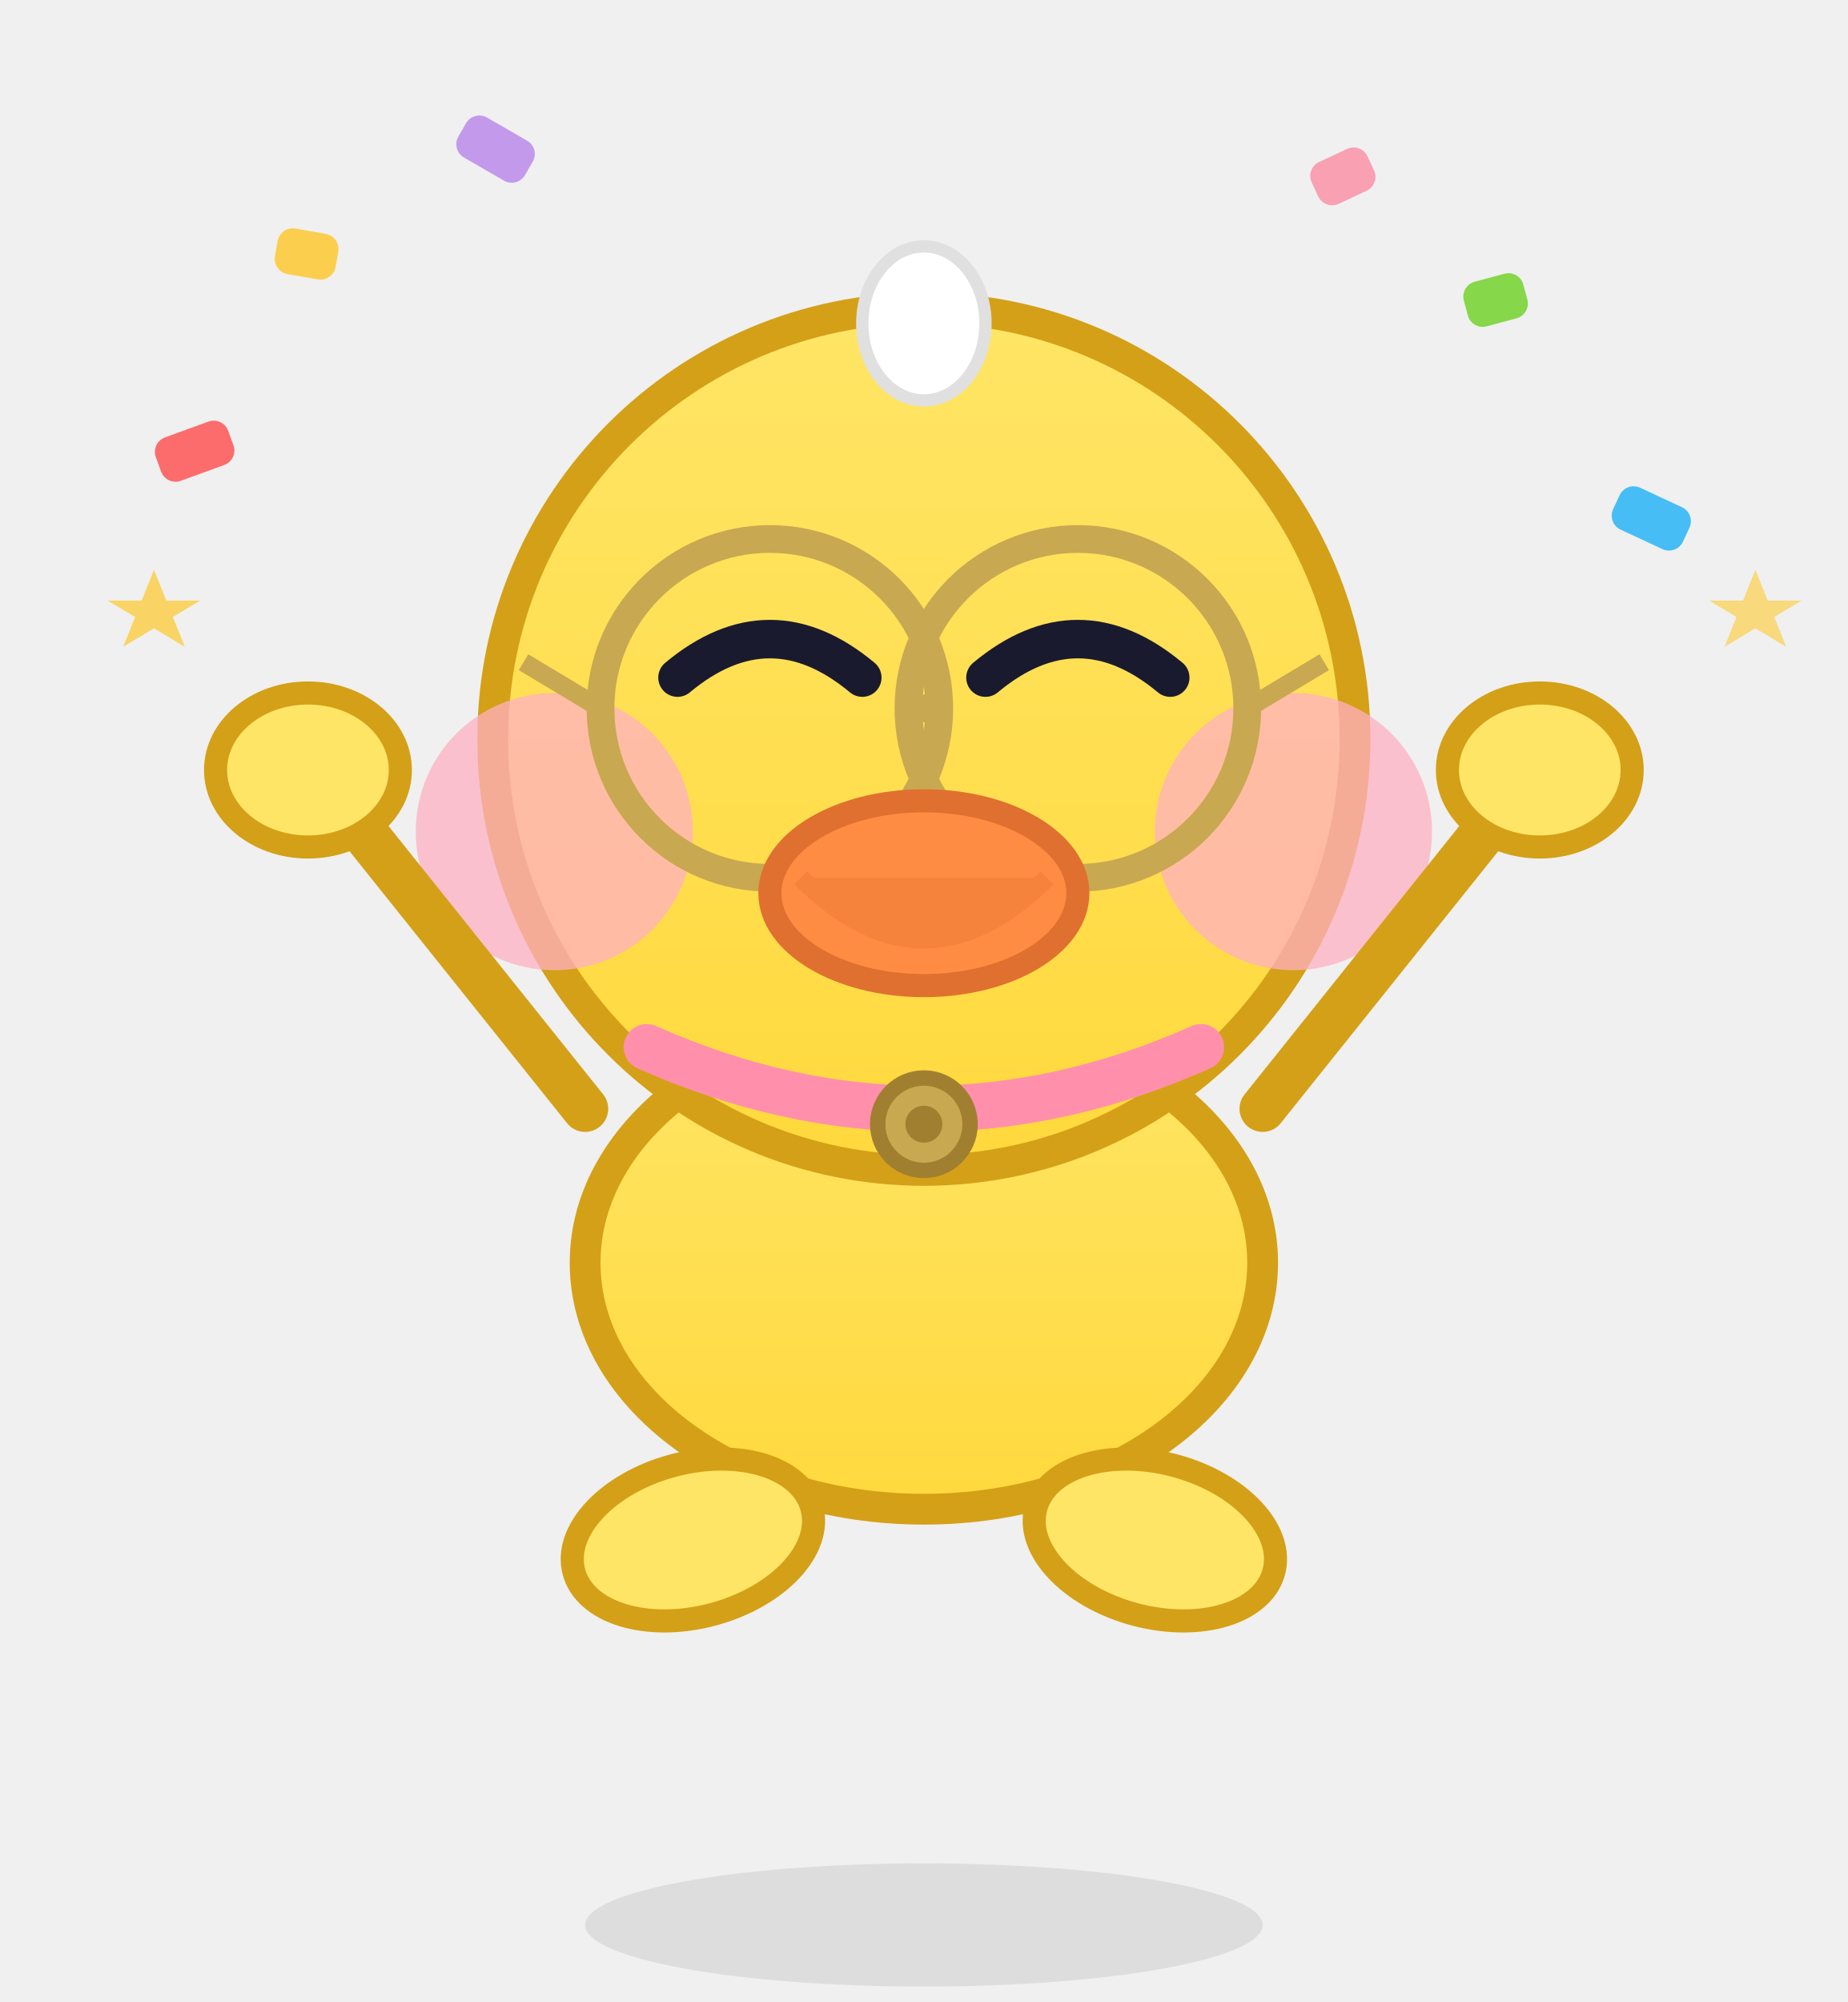
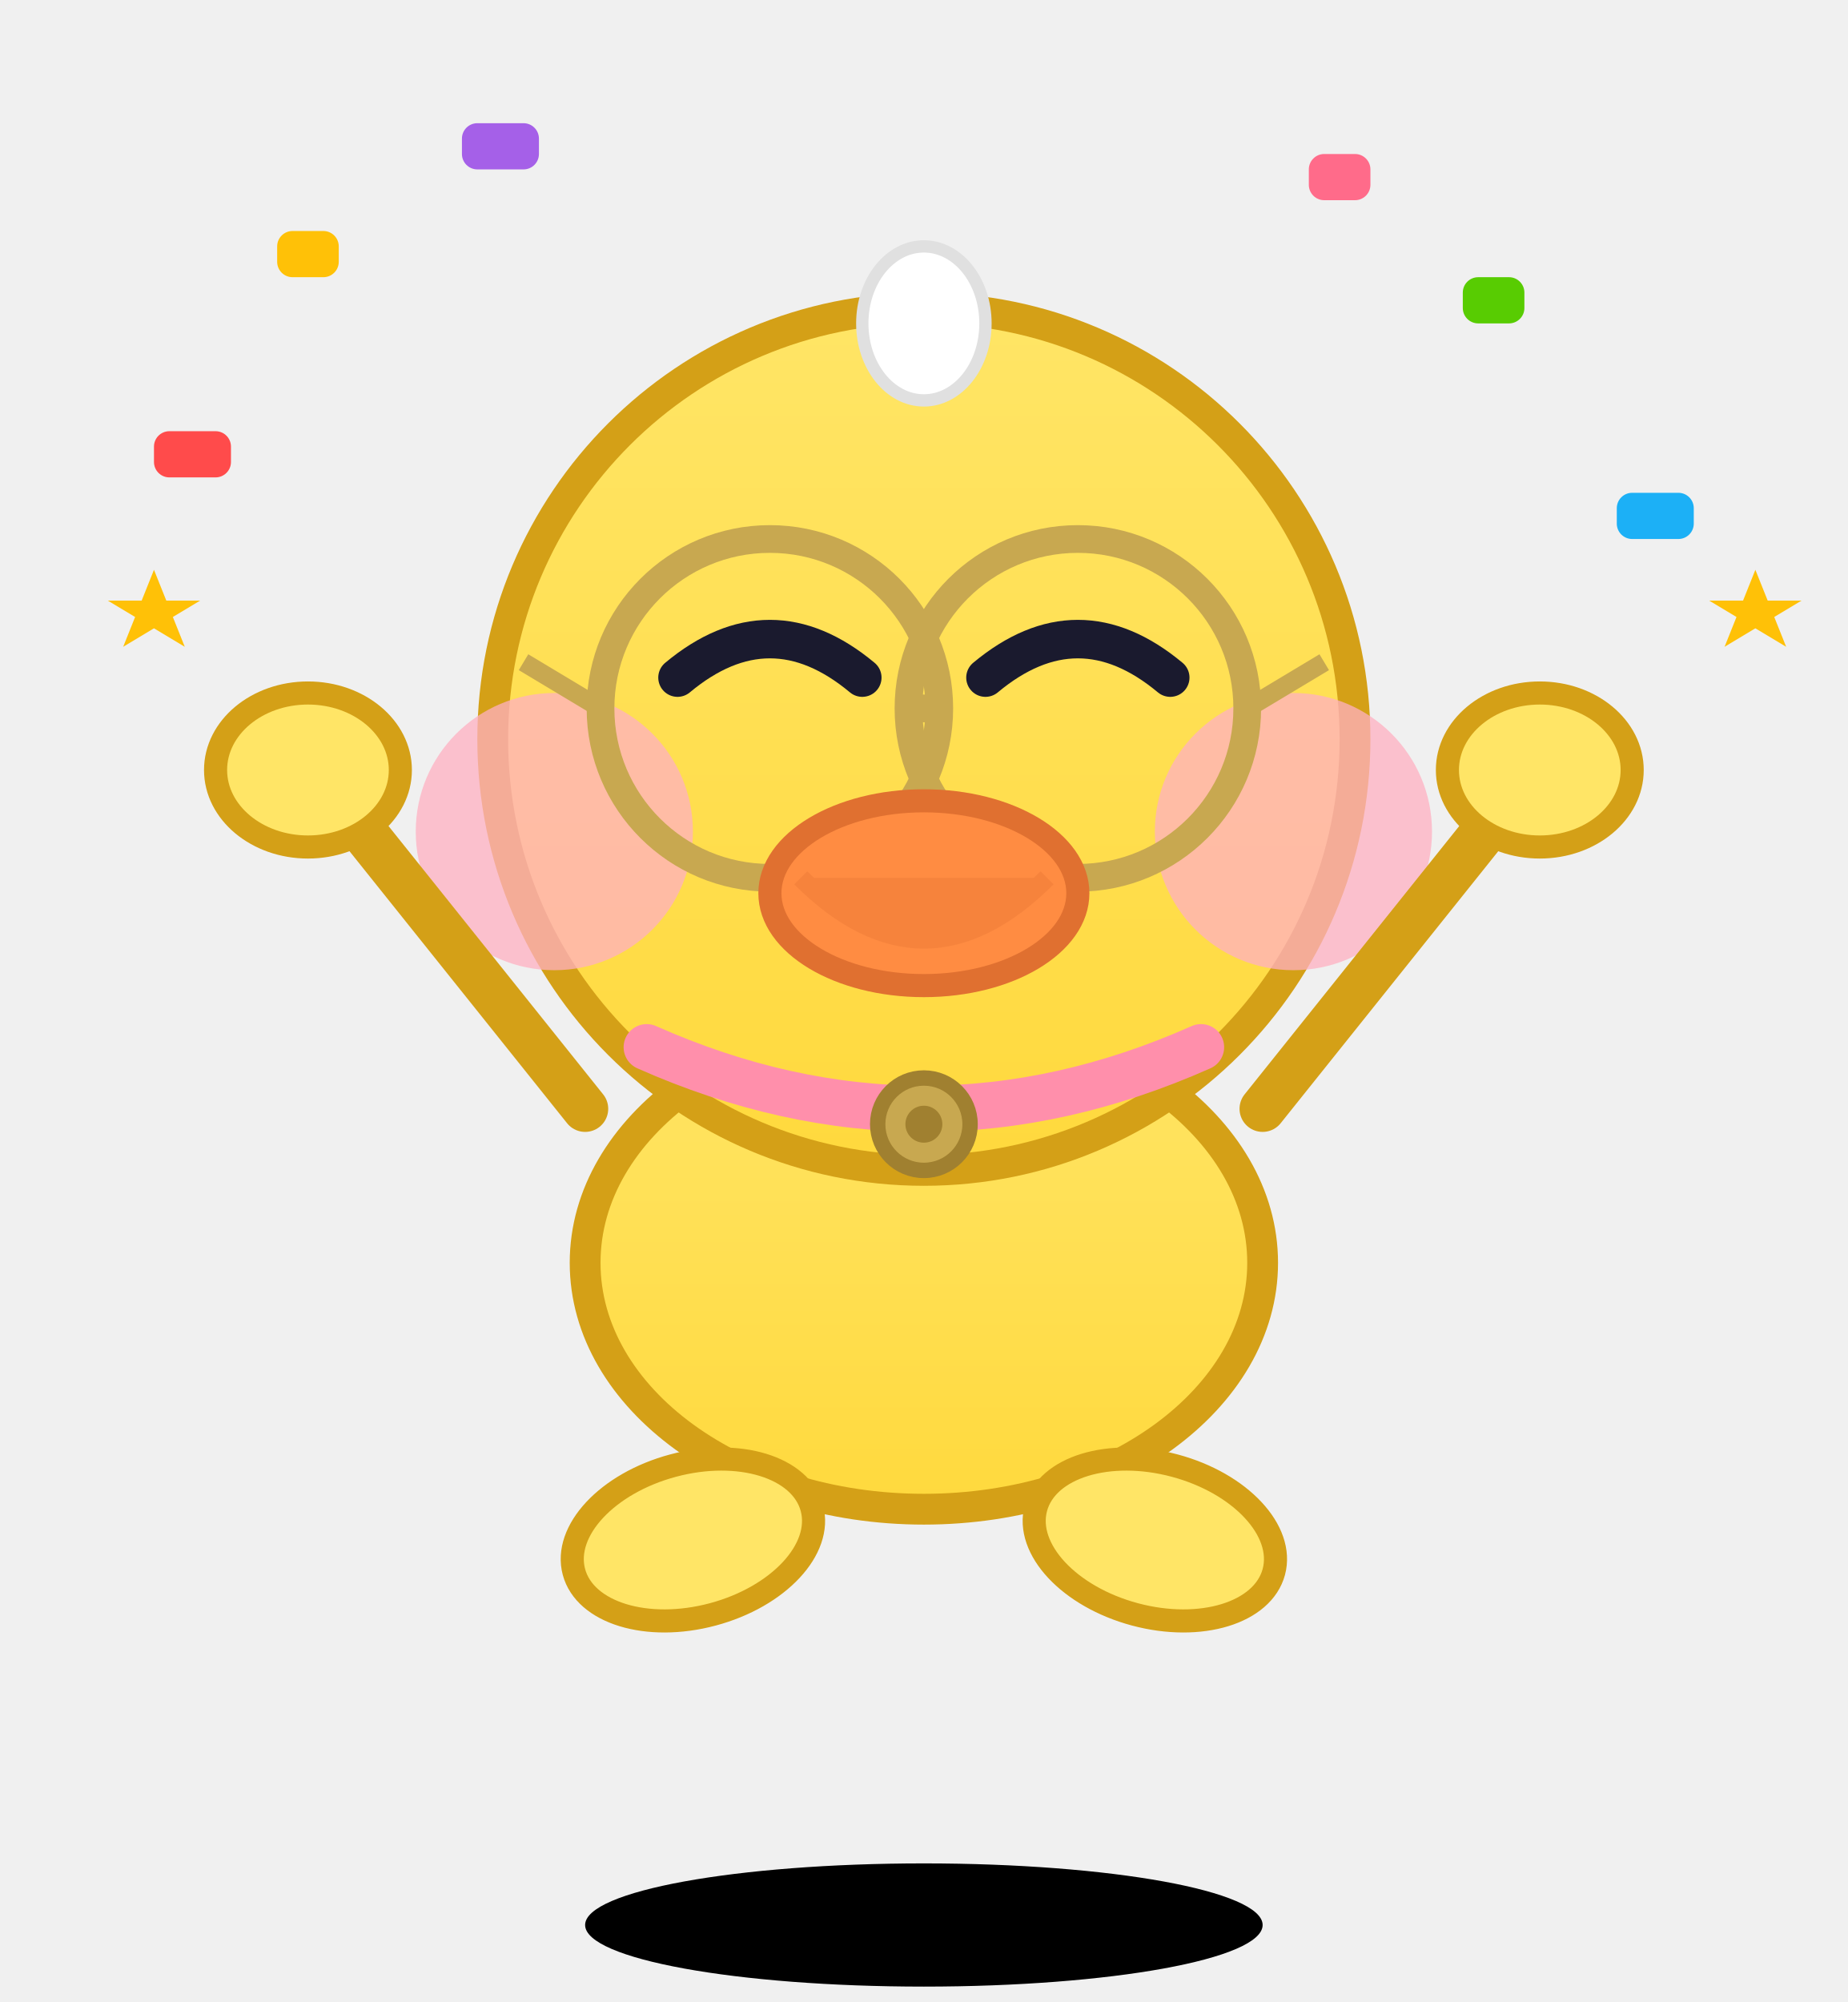
<svg xmlns="http://www.w3.org/2000/svg" viewBox="0 0 120 130" width="120" height="130">
  <defs>
    <linearGradient id="savyBodyC" x1="0" y1="0" x2="0" y2="1">
      <stop offset="0%" stop-color="#FFE566" />
      <stop offset="100%" stop-color="#FFD93D" />
    </linearGradient>
  </defs>
-   <ellipse cx="60" cy="125" rx="22" ry="4" fill="#000" opacity="0.08" />
+   <ellipse cx="60" cy="125" rx="22" ry="4" fill="#000">
+     <animate attributeName="rx" values="22;14;22" dur="1s" repeatCount="indefinite" />
+     <animate attributeName="opacity" values="0.08;0.03;0.08" dur="1s" repeatCount="indefinite" />
+   </ellipse>
  <ellipse cx="60" cy="82" rx="22" ry="16" fill="url(#savyBodyC)" stroke="#D4A017" stroke-width="2" />
  <ellipse cx="45" cy="100" rx="8" ry="5" fill="#FFE566" stroke="#D4A017" stroke-width="1.5" transform="rotate(-15,45,100)" />
  <ellipse cx="75" cy="100" rx="8" ry="5" fill="#FFE566" stroke="#D4A017" stroke-width="1.5" transform="rotate(15,75,100)" />
  <circle cx="60" cy="48" r="28" fill="url(#savyBodyC)" stroke="#D4A017" stroke-width="2" />
  <ellipse cx="60" cy="21" rx="4" ry="5" fill="white" stroke="#E0E0E0" stroke-width="0.8" />
  <circle cx="36" cy="54" r="9" fill="#FFB0C1" opacity="0.75" />
  <circle cx="84" cy="54" r="9" fill="#FFB0C1" opacity="0.75" />
  <circle cx="50" cy="46" r="11" fill="none" stroke="#C8A850" stroke-width="1.8" />
  <circle cx="70" cy="46" r="11" fill="none" stroke="#C8A850" stroke-width="1.8" />
  <line x1="61" y1="46" x2="59" y2="46" stroke="#C8A850" stroke-width="1.8" />
  <line x1="39" y1="46" x2="34" y2="43" stroke="#C8A850" stroke-width="1.2" />
  <line x1="81" y1="46" x2="86" y2="43" stroke="#C8A850" stroke-width="1.2" />
  <path d="M44 44 Q50 39 56 44" stroke="#1a1a2e" stroke-width="2.5" fill="none" stroke-linecap="round" />
  <path d="M64 44 Q70 39 76 44" stroke="#1a1a2e" stroke-width="2.5" fill="none" stroke-linecap="round" />
  <ellipse cx="60" cy="58" rx="10" ry="6" fill="#FF8C42" stroke="#E07030" stroke-width="1.5" />
  <path d="M52 57 Q60 65 68 57" stroke="#E07030" stroke-width="1.2" fill="#E07030" opacity="0.3" />
  <path d="M42 68 Q60 76 78 68" stroke="#FF8FAB" stroke-width="3" fill="none" stroke-linecap="round" />
  <circle cx="60" cy="73" r="3" fill="#C8A850" stroke="#A08030" stroke-width="1" />
  <circle cx="60" cy="73" r="1.2" fill="#A08030" />
  <path d="M38 72 L22 52" stroke="#D4A017" stroke-width="3" stroke-linecap="round" />
  <ellipse cx="20" cy="50" rx="6" ry="5" fill="#FFE566" stroke="#D4A017" stroke-width="1.5" />
  <path d="M82 72 L98 52" stroke="#D4A017" stroke-width="3" stroke-linecap="round" />
  <ellipse cx="100" cy="50" rx="6" ry="5" fill="#FFE566" stroke="#D4A017" stroke-width="1.5" />
-   <rect x="10" y="28" width="5" height="3" rx="1" fill="#FF4B4B" transform="rotate(-20,12,29)" opacity="0.8" />
-   <rect x="105" y="32" width="5" height="3" rx="1" fill="#1CB0F6" transform="rotate(25,107,33)" opacity="0.8" />
-   <rect x="18" y="15" width="4" height="3" rx="1" fill="#FFC107" transform="rotate(10,20,16)" opacity="0.7" />
-   <rect x="95" y="18" width="4" height="3" rx="1" fill="#58CC02" transform="rotate(-15,97,19)" opacity="0.7" />
-   <rect x="30" y="8" width="5" height="3" rx="1" fill="#A560E8" transform="rotate(30,32,9)" opacity="0.6" />
-   <rect x="85" y="10" width="4" height="3" rx="1" fill="#FF6B8A" transform="rotate(-25,87,11)" opacity="0.6" />
-   <polygon points="8,42 10,37 12,42 7,39 13,39" fill="#FFC107" opacity="0.6" />
-   <polygon points="112,42 114,37 116,42 111,39 117,39" fill="#FFC107" opacity="0.5" />
+   <rect x="10" y="28" width="5" height="3" rx="1" fill="#FF4B4B">
+     <animate attributeName="y" values="28;120" dur="2.5s" repeatCount="indefinite" />
+     <animate attributeName="opacity" values="0.9;0.9;0" dur="2.5s" repeatCount="indefinite" />
+     <animateTransform attributeName="transform" type="rotate" values="-20 12 29;340 12 120" dur="2.5s" repeatCount="indefinite" additive="replace" />
+   </rect>
+   <rect x="105" y="32" width="5" height="3" rx="1" fill="#1CB0F6">
+     <animate attributeName="y" values="32;120" dur="3s" repeatCount="indefinite" />
+     <animate attributeName="opacity" values="0.9;0.9;0" dur="3s" repeatCount="indefinite" />
+     <animateTransform attributeName="transform" type="rotate" values="25 107 33;-335 107 120" dur="3s" repeatCount="indefinite" additive="replace" />
+   </rect>
+   <rect x="18" y="15" width="4" height="3" rx="1" fill="#FFC107">
+     <animate attributeName="y" values="15;120" dur="2.8s" repeatCount="indefinite" />
+     <animate attributeName="opacity" values="0.8;0.8;0" dur="2.8s" repeatCount="indefinite" />
+     <animateTransform attributeName="transform" type="rotate" values="10 20 16;370 20 120" dur="2.8s" repeatCount="indefinite" additive="replace" />
+   </rect>
+   <rect x="95" y="18" width="4" height="3" rx="1" fill="#58CC02">
+     <animate attributeName="y" values="18;120" dur="3.2s" repeatCount="indefinite" />
+     <animate attributeName="opacity" values="0.8;0.8;0" dur="3.2s" repeatCount="indefinite" />
+     <animateTransform attributeName="transform" type="rotate" values="-15 97 19;-375 97 120" dur="3.2s" repeatCount="indefinite" additive="replace" />
+   </rect>
+   <rect x="30" y="8" width="5" height="3" rx="1" fill="#A560E8">
+     <animate attributeName="y" values="8;120" dur="2.2s" repeatCount="indefinite" />
+     <animate attributeName="opacity" values="0.7;0.7;0" dur="2.2s" repeatCount="indefinite" />
+     <animateTransform attributeName="transform" type="rotate" values="30 32 9;390 32 120" dur="2.2s" repeatCount="indefinite" additive="replace" />
+   </rect>
+   <rect x="85" y="10" width="4" height="3" rx="1" fill="#FF6B8A">
+     <animate attributeName="y" values="10;120" dur="2.6s" repeatCount="indefinite" />
+     <animate attributeName="opacity" values="0.7;0.7;0" dur="2.6s" repeatCount="indefinite" />
+     <animateTransform attributeName="transform" type="rotate" values="-25 87 11;-385 87 120" dur="2.6s" repeatCount="indefinite" additive="replace" />
+   </rect>
+   <polygon points="8,42 10,37 12,42 7,39 13,39" fill="#FFC107">
+     <animate attributeName="opacity" values="0;1;0" dur="1.5s" repeatCount="indefinite" />
+   </polygon>
+   <polygon points="112,42 114,37 116,42 111,39 117,39" fill="#FFC107">
+     <animate attributeName="opacity" values="0;1;0" dur="1.8s" repeatCount="indefinite" />
+   </polygon>
</svg>
